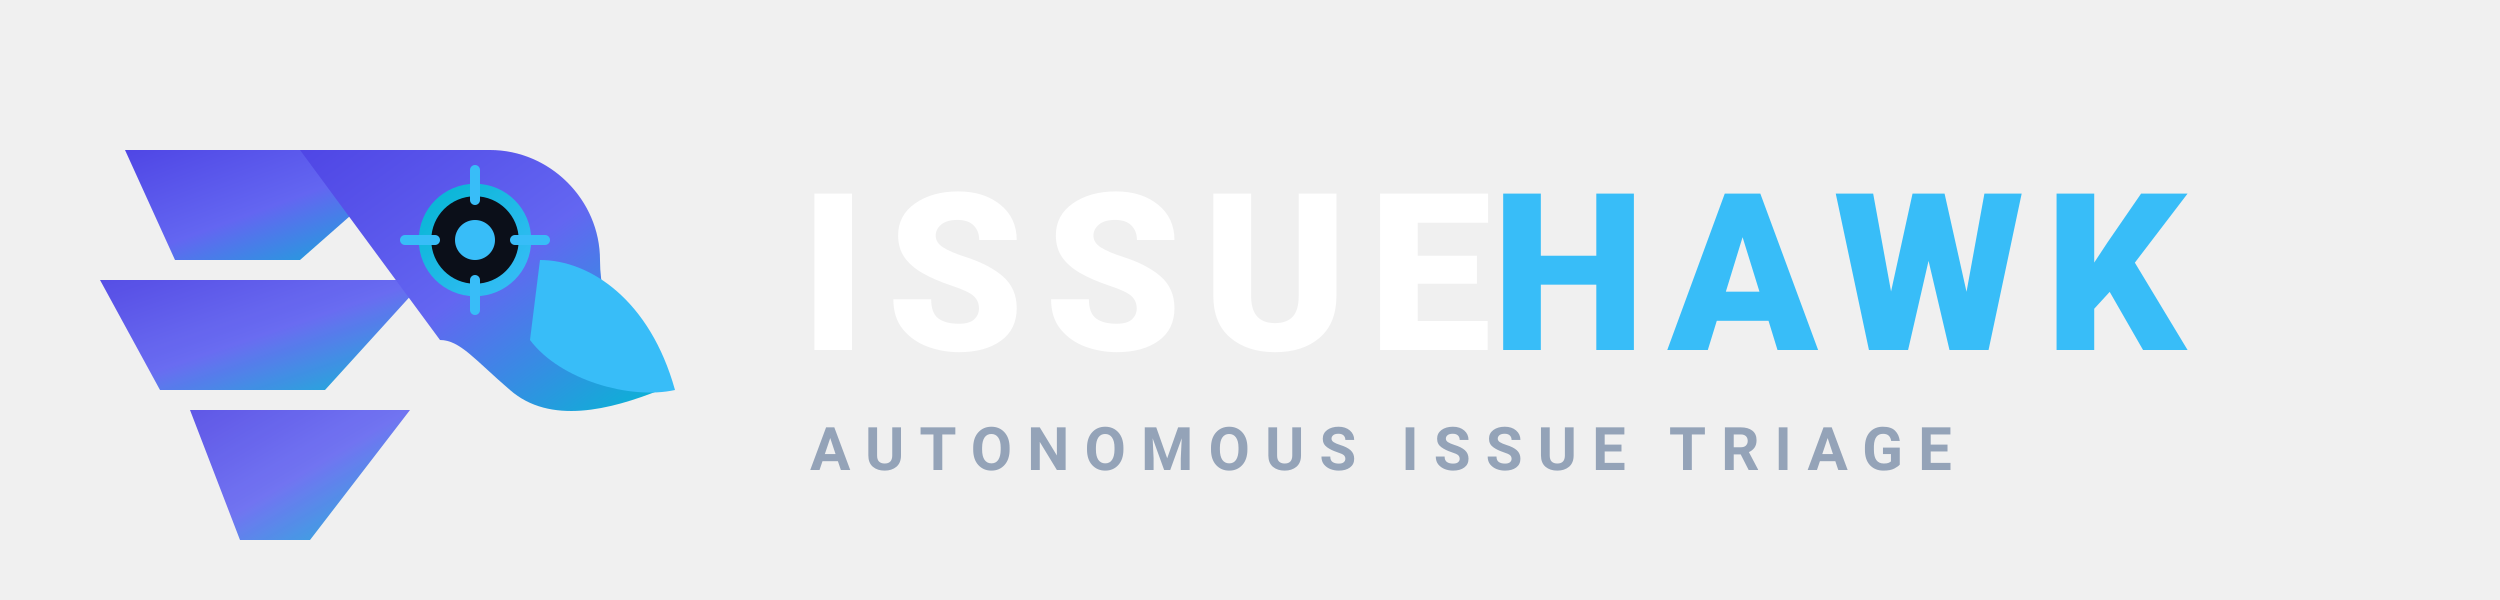
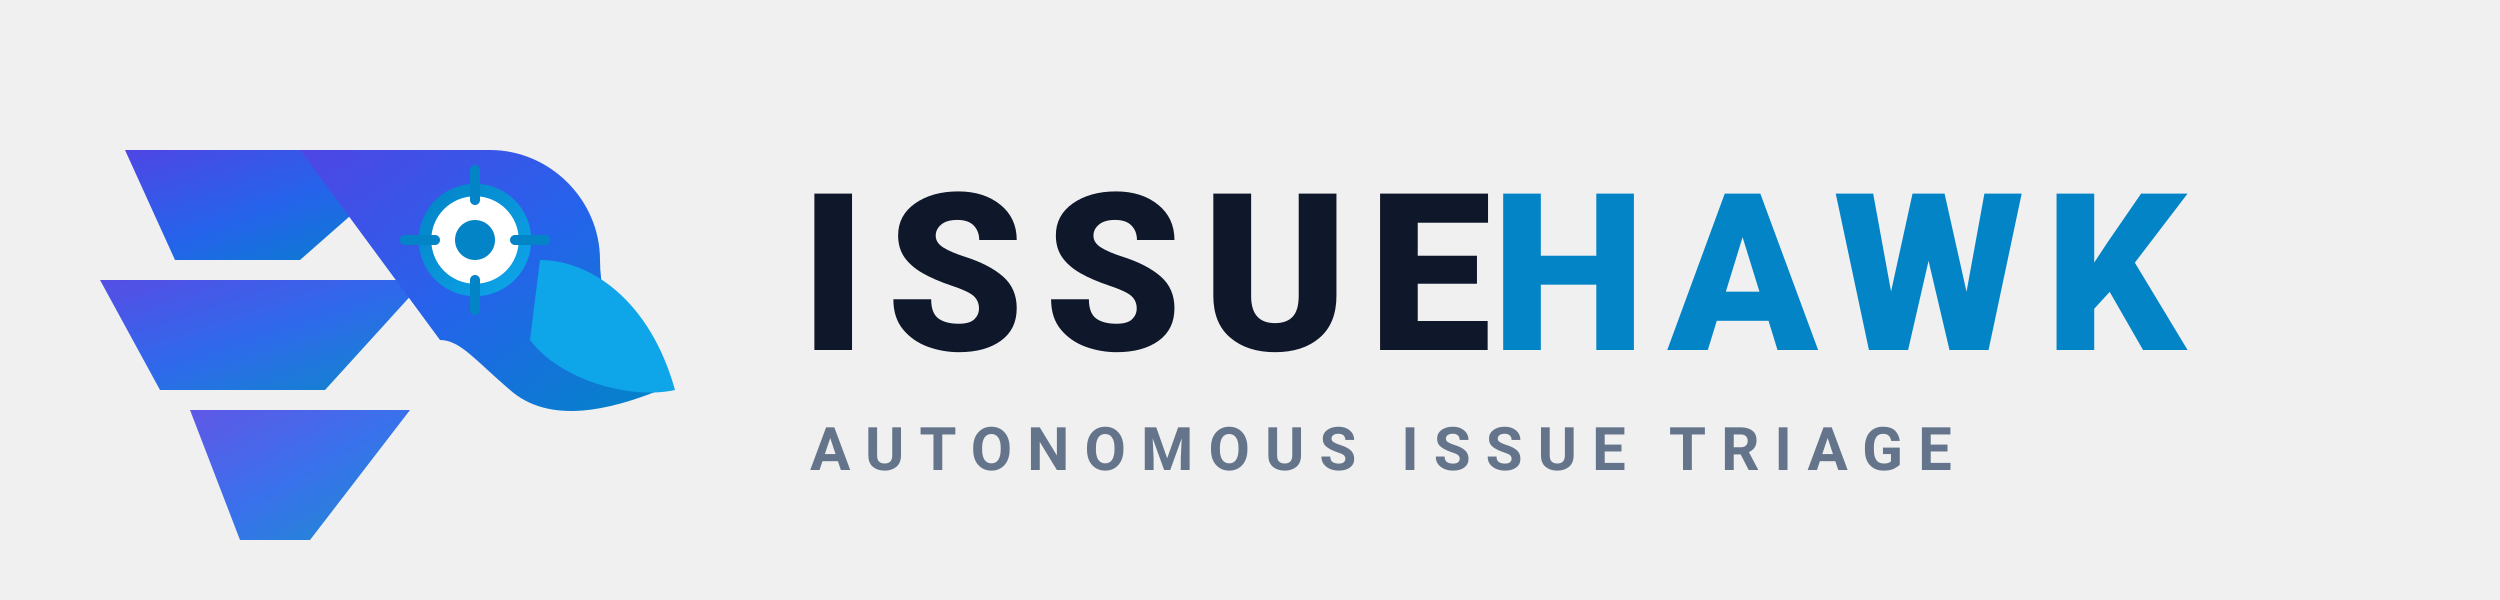
- <svg xmlns="http://www.w3.org/2000/svg" viewBox="0 0 500 120" width="100%" height="100%" fill="none">
+ <svg xmlns="http://www.w3.org/2000/svg" viewBox="0 0 500 120" width="500" height="120" fill="none">
  <defs>
    <linearGradient id="hawkGrad" x1="0%" y1="0%" x2="100%" y2="100%">
      <stop offset="0%" stop-color="#4f46e5" />
-       <stop offset="50%" stop-color="#6366f1" />
-       <stop offset="100%" stop-color="#06b6d4" />
+       <stop offset="50%" stop-color="#2563eb" />
+       <stop offset="100%" stop-color="#0284c7" />
    </linearGradient>
    <linearGradient id="crosshairGrad" x1="0%" y1="0%" x2="100%" y2="100%">
-       <stop offset="0%" stop-color="#06b6d4" />
-       <stop offset="100%" stop-color="#38bdf8" />
+       <stop offset="0%" stop-color="#0284c7" />
+       <stop offset="100%" stop-color="#0ea5e9" />
    </linearGradient>
  </defs>
  <g transform="translate(10, 10)">
    <path d="M 15 20 L 75 20 L 50 42 L 25 42 Z" fill="url(#hawkGrad)" />
    <path d="M 10 46 L 75 46 L 55 68 L 22 68 Z" fill="url(#hawkGrad)" opacity="0.95" />
    <path d="M 28 72 L 72 72 L 52 98 L 38 98 Z" fill="url(#hawkGrad)" opacity="0.9" />
    <path d="M 50 20 L 88 20 C 100 20 110 30 110 42 C 110 52 115 62 122 68 C 112 72 100 75 92 68 C 85 62 82 58 78 58 L 50 20 Z" fill="url(#hawkGrad)" />
-     <path d="M 98 42 C 108 42 120 50 125 68 C 116 70 102 66 96 58 Z" fill="#38bdf8" />
+     <path d="M 98 42 C 108 42 120 50 125 68 C 116 70 102 66 96 58 Z" fill="#0ea5e9" />
    <g transform="translate(85, 38)">
-       <circle cx="0" cy="0" r="10" stroke="url(#crosshairGrad)" stroke-width="2.5" fill="#0b0f19" />
-       <circle cx="0" cy="0" r="4" fill="#38bdf8" />
-       <line x1="-14" y1="0" x2="-8" y2="0" stroke="#38bdf8" stroke-width="2" stroke-linecap="round" />
-       <line x1="8" y1="0" x2="14" y2="0" stroke="#38bdf8" stroke-width="2" stroke-linecap="round" />
-       <line x1="0" y1="-14" x2="0" y2="-8" stroke="#38bdf8" stroke-width="2" stroke-linecap="round" />
-       <line x1="0" y1="8" x2="0" y2="14" stroke="#38bdf8" stroke-width="2" stroke-linecap="round" />
+       <circle cx="0" cy="0" r="10" stroke="url(#crosshairGrad)" stroke-width="2.5" fill="#ffffff" />
+       <circle cx="0" cy="0" r="4" fill="#0284c7" />
+       <line x1="-14" y1="0" x2="-8" y2="0" stroke="#0284c7" stroke-width="2" stroke-linecap="round" />
+       <line x1="8" y1="0" x2="14" y2="0" stroke="#0284c7" stroke-width="2" stroke-linecap="round" />
+       <line x1="0" y1="-14" x2="0" y2="-8" stroke="#0284c7" stroke-width="2" stroke-linecap="round" />
+       <line x1="0" y1="8" x2="0" y2="14" stroke="#0284c7" stroke-width="2" stroke-linecap="round" />
    </g>
  </g>
-   <text x="160" y="70" font-family="-apple-system, BlinkMacSystemFont, 'Segoe UI', Roboto, 'Helvetica Neue', Arial, sans-serif" font-weight="900" font-size="44" letter-spacing="4" fill="#ffffff">
-     ISSUE<tspan fill="#38bdf8">HAWK</tspan>
+   <text x="160" y="70" font-family="-apple-system, BlinkMacSystemFont, Segoe UI, Roboto, Helvetica, Arial, sans-serif" font-weight="900" font-size="44" letter-spacing="4" fill="#0f172a">
+     ISSUE<tspan fill="#0284c7">HAWK</tspan>
  </text>
-   <text x="162" y="94" font-family="-apple-system, BlinkMacSystemFont, 'Segoe UI', Roboto, sans-serif" font-weight="600" font-size="12" letter-spacing="3" fill="#94a3b8">
+   <text x="162" y="94" font-family="-apple-system, BlinkMacSystemFont, Segoe UI, Roboto, sans-serif" font-weight="600" font-size="12" letter-spacing="3" fill="#64748b">
    AUTONOMOUS ISSUE TRIAGE
  </text>
</svg>
